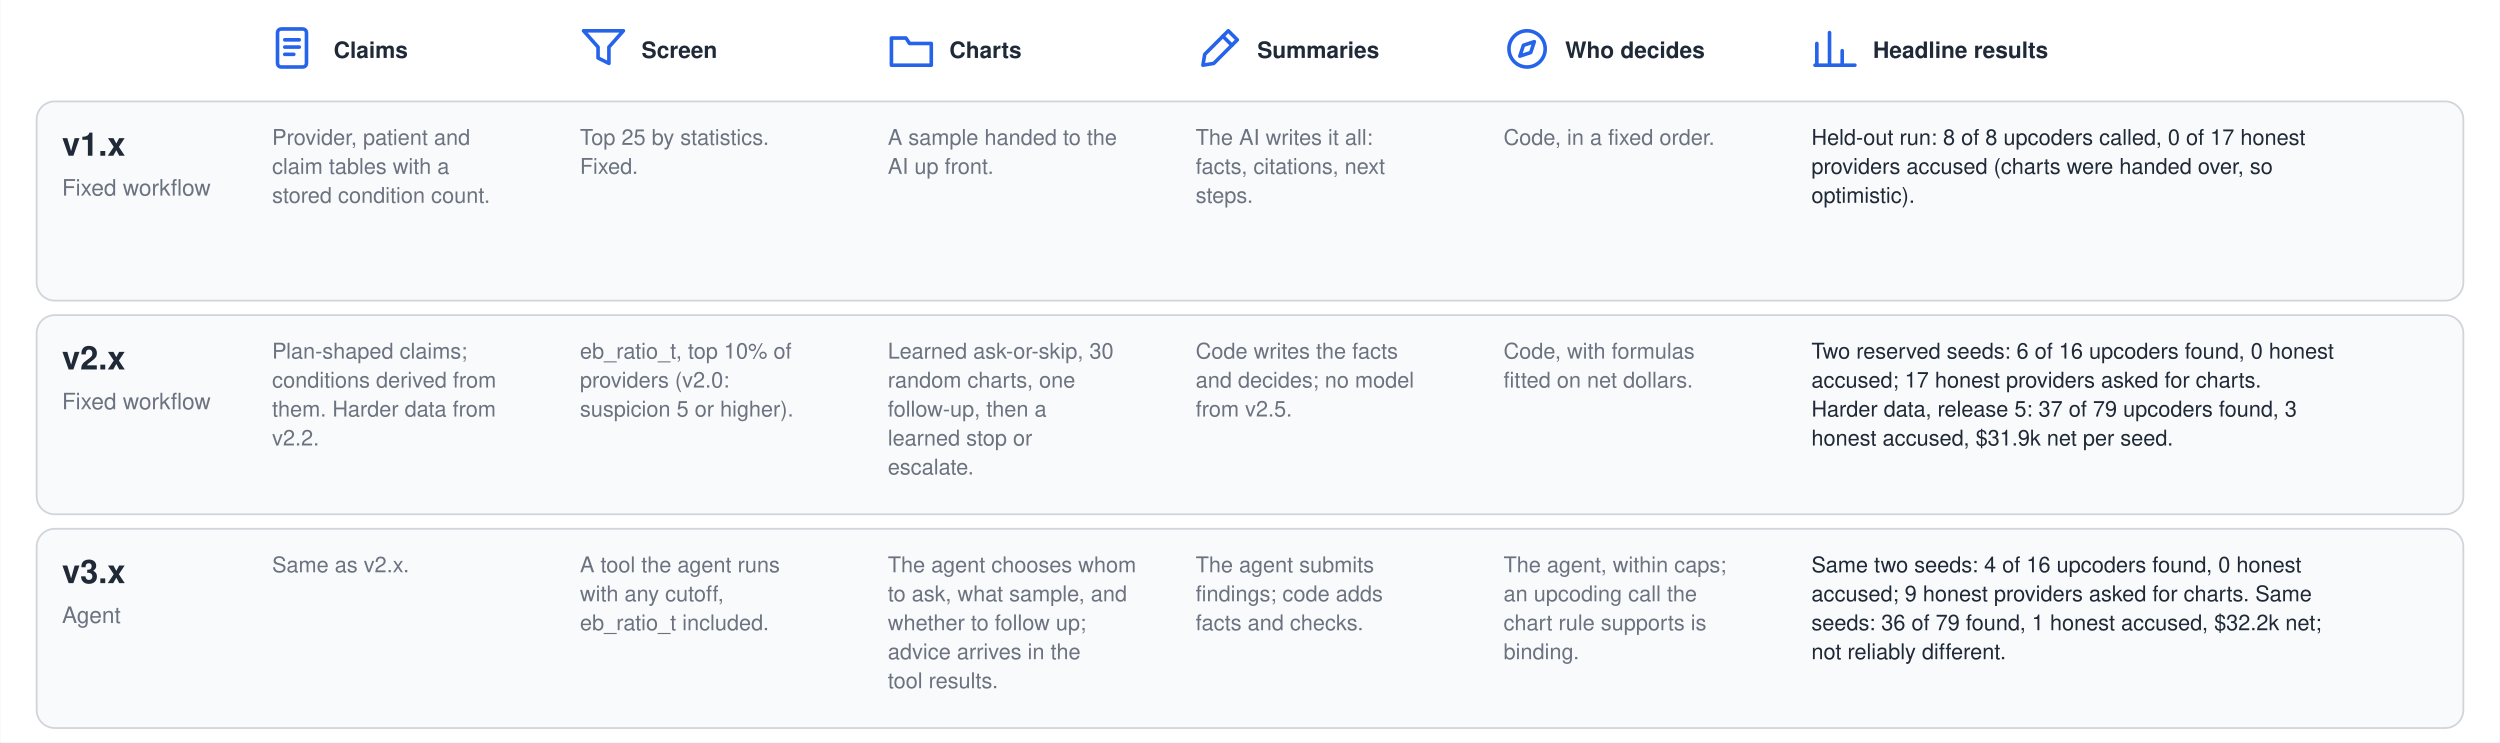
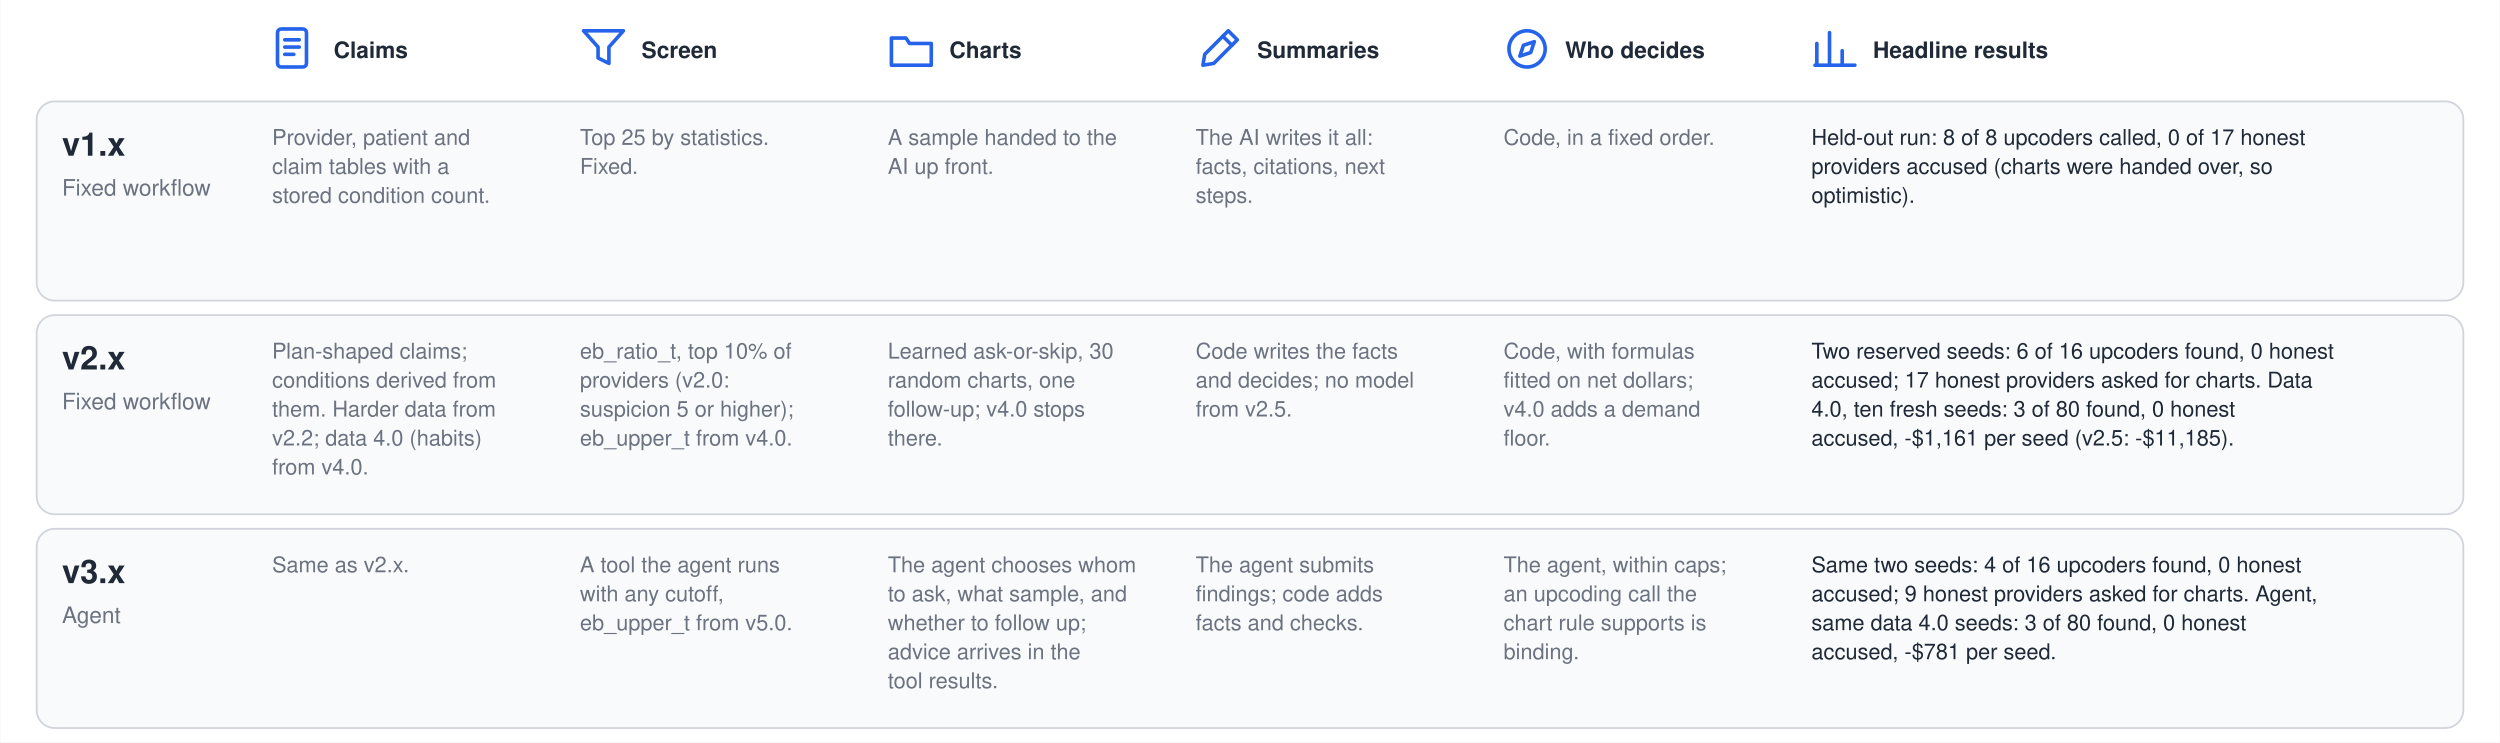
<svg xmlns="http://www.w3.org/2000/svg" viewBox="0 0 1380 410" width="1000" height="297" font-family="Helvetica, Arial, sans-serif">
  <rect width="1380" height="410" fill="#ffffff" />
  <g transform="translate(150,14)">
    <rect x="3" y="2" width="16" height="21" rx="2" fill="none" stroke="#2563eb" stroke-width="2" stroke-linecap="round" stroke-linejoin="round" />
    <path d="M7 8h8M7 12h8M7 16h5" fill="none" stroke="#2563eb" stroke-width="2" stroke-linecap="round" stroke-linejoin="round" />
  </g>
  <text x="184" y="32" font-size="12.5" font-weight="bold" fill="#1f2937">Claims</text>
  <g transform="translate(320,14)">
    <path d="M2 3h22l-8 9v9l-6-3v-6z" fill="none" stroke="#2563eb" stroke-width="2" stroke-linecap="round" stroke-linejoin="round" />
  </g>
  <text x="354" y="32" font-size="12.5" font-weight="bold" fill="#1f2937">Screen</text>
  <g transform="translate(490,14)">
    <path d="M2 7h8l2 3h12v12H2z" fill="none" stroke="#2563eb" stroke-width="2" stroke-linecap="round" stroke-linejoin="round" />
  </g>
  <text x="524" y="32" font-size="12.5" font-weight="bold" fill="#1f2937">Charts</text>
  <g transform="translate(660,14)">
    <path d="M4 22l1-6L18 3l5 5L10 21z" fill="none" stroke="#2563eb" stroke-width="2" stroke-linecap="round" stroke-linejoin="round" />
    <path d="M15 6l5 5" fill="none" stroke="#2563eb" stroke-width="2" stroke-linecap="round" stroke-linejoin="round" />
  </g>
  <text x="694" y="32" font-size="12.5" font-weight="bold" fill="#1f2937">Summaries</text>
  <g transform="translate(830,14)">
    <circle cx="13" cy="13" r="10" fill="none" stroke="#2563eb" stroke-width="2" stroke-linecap="round" stroke-linejoin="round" />
    <path d="M17 9l-2 6-6 2 2-6z" fill="none" stroke="#2563eb" stroke-width="2" stroke-linecap="round" stroke-linejoin="round" />
  </g>
  <text x="864" y="32" font-size="12.5" font-weight="bold" fill="#1f2937">Who decides</text>
  <g transform="translate(1000,14)">
    <path d="M3 22V10M10 22V4M17 22V14M24 22H2" fill="none" stroke="#2563eb" stroke-width="2" stroke-linecap="round" stroke-linejoin="round" />
  </g>
  <text x="1034" y="32" font-size="12.5" font-weight="bold" fill="#1f2937">Headline results</text>
  <rect x="20" y="56" width="1340" height="110" rx="10" fill="#f9fafb" stroke="#d1d5db" />
  <text x="34" y="86" font-size="18" font-weight="bold" fill="#1f2937">v1.x</text>
  <text x="34" y="108" font-size="12.5" fill="#6b7280">Fixed workflow</text>
  <text x="150" y="80" font-size="12" fill="#6b7280">Provider, patient and</text>
  <text x="150" y="96" font-size="12" fill="#6b7280">claim tables with a</text>
  <text x="150" y="112" font-size="12" fill="#6b7280">stored condition count.</text>
  <text x="320" y="80" font-size="12" fill="#6b7280">Top 25 by statistics.</text>
  <text x="320" y="96" font-size="12" fill="#6b7280">Fixed.</text>
  <text x="490" y="80" font-size="12" fill="#6b7280">A sample handed to the</text>
  <text x="490" y="96" font-size="12" fill="#6b7280">AI up front.</text>
  <text x="660" y="80" font-size="12" fill="#6b7280">The AI writes it all:</text>
  <text x="660" y="96" font-size="12" fill="#6b7280">facts, citations, next</text>
  <text x="660" y="112" font-size="12" fill="#6b7280">steps.</text>
  <text x="830" y="80" font-size="12" fill="#6b7280">Code, in a fixed order.</text>
  <text x="1000" y="80" font-size="12" fill="#1f2937">Held-out run: 8 of 8 upcoders called, 0 of 17 honest</text>
  <text x="1000" y="96" font-size="12" fill="#1f2937">providers accused (charts were handed over, so</text>
  <text x="1000" y="112" font-size="12" fill="#1f2937">optimistic).</text>
  <rect x="20" y="174" width="1340" height="110" rx="10" fill="#f9fafb" stroke="#d1d5db" />
  <text x="34" y="204" font-size="18" font-weight="bold" fill="#1f2937">v2.x</text>
  <text x="34" y="226" font-size="12.5" fill="#6b7280">Fixed workflow</text>
  <text x="150" y="198" font-size="12" fill="#6b7280">Plan-shaped claims;</text>
  <text x="150" y="214" font-size="12" fill="#6b7280">conditions derived from</text>
  <text x="150" y="230" font-size="12" fill="#6b7280">them. Harder data from</text>
-   <text x="150" y="246" font-size="12" fill="#6b7280">v2.2.</text>
+   <text x="150" y="246" font-size="12" fill="#6b7280">v2.2; data 4.0 (habits)</text>
+   <text x="150" y="262" font-size="12" fill="#6b7280">from v4.0.</text>
  <text x="320" y="198" font-size="12" fill="#6b7280">eb_ratio_t, top 10% of</text>
  <text x="320" y="214" font-size="12" fill="#6b7280">providers (v2.0:</text>
-   <text x="320" y="230" font-size="12" fill="#6b7280">suspicion 5 or higher).</text>
+   <text x="320" y="230" font-size="12" fill="#6b7280">suspicion 5 or higher);</text>
+   <text x="320" y="246" font-size="12" fill="#6b7280">eb_upper_t from v4.0.</text>
  <text x="490" y="198" font-size="12" fill="#6b7280">Learned ask-or-skip, 30</text>
  <text x="490" y="214" font-size="12" fill="#6b7280">random charts, one</text>
-   <text x="490" y="230" font-size="12" fill="#6b7280">follow-up, then a</text>
-   <text x="490" y="246" font-size="12" fill="#6b7280">learned stop or</text>
-   <text x="490" y="262" font-size="12" fill="#6b7280">escalate.</text>
+   <text x="490" y="230" font-size="12" fill="#6b7280">follow-up; v4.0 stops</text>
+   <text x="490" y="246" font-size="12" fill="#6b7280">there.</text>
  <text x="660" y="198" font-size="12" fill="#6b7280">Code writes the facts</text>
  <text x="660" y="214" font-size="12" fill="#6b7280">and decides; no model</text>
  <text x="660" y="230" font-size="12" fill="#6b7280">from v2.5.</text>
  <text x="830" y="198" font-size="12" fill="#6b7280">Code, with formulas</text>
-   <text x="830" y="214" font-size="12" fill="#6b7280">fitted on net dollars.</text>
+   <text x="830" y="214" font-size="12" fill="#6b7280">fitted on net dollars;</text>
+   <text x="830" y="230" font-size="12" fill="#6b7280">v4.0 adds a demand</text>
+   <text x="830" y="246" font-size="12" fill="#6b7280">floor.</text>
  <text x="1000" y="198" font-size="12" fill="#1f2937">Two reserved seeds: 6 of 16 upcoders found, 0 honest</text>
-   <text x="1000" y="214" font-size="12" fill="#1f2937">accused; 17 honest providers asked for charts.</text>
-   <text x="1000" y="230" font-size="12" fill="#1f2937">Harder data, release 5: 37 of 79 upcoders found, 3</text>
-   <text x="1000" y="246" font-size="12" fill="#1f2937">honest accused, $31.9k net per seed.</text>
+   <text x="1000" y="214" font-size="12" fill="#1f2937">accused; 17 honest providers asked for charts. Data</text>
+   <text x="1000" y="230" font-size="12" fill="#1f2937">4.0, ten fresh seeds: 3 of 80 found, 0 honest</text>
+   <text x="1000" y="246" font-size="12" fill="#1f2937">accused, -$1,161 per seed (v2.5: -$11,185).</text>
  <rect x="20" y="292" width="1340" height="110" rx="10" fill="#f9fafb" stroke="#d1d5db" />
  <text x="34" y="322" font-size="18" font-weight="bold" fill="#1f2937">v3.x</text>
  <text x="34" y="344" font-size="12.5" fill="#6b7280">Agent</text>
  <text x="150" y="316" font-size="12" fill="#6b7280">Same as v2.x.</text>
  <text x="320" y="316" font-size="12" fill="#6b7280">A tool the agent runs</text>
  <text x="320" y="332" font-size="12" fill="#6b7280">with any cutoff,</text>
-   <text x="320" y="348" font-size="12" fill="#6b7280">eb_ratio_t included.</text>
+   <text x="320" y="348" font-size="12" fill="#6b7280">eb_upper_t from v5.0.</text>
  <text x="490" y="316" font-size="12" fill="#6b7280">The agent chooses whom</text>
  <text x="490" y="332" font-size="12" fill="#6b7280">to ask, what sample, and</text>
  <text x="490" y="348" font-size="12" fill="#6b7280">whether to follow up;</text>
  <text x="490" y="364" font-size="12" fill="#6b7280">advice arrives in the</text>
  <text x="490" y="380" font-size="12" fill="#6b7280">tool results.</text>
  <text x="660" y="316" font-size="12" fill="#6b7280">The agent submits</text>
  <text x="660" y="332" font-size="12" fill="#6b7280">findings; code adds</text>
  <text x="660" y="348" font-size="12" fill="#6b7280">facts and checks.</text>
  <text x="830" y="316" font-size="12" fill="#6b7280">The agent, within caps;</text>
  <text x="830" y="332" font-size="12" fill="#6b7280">an upcoding call the</text>
  <text x="830" y="348" font-size="12" fill="#6b7280">chart rule supports is</text>
  <text x="830" y="364" font-size="12" fill="#6b7280">binding.</text>
  <text x="1000" y="316" font-size="12" fill="#1f2937">Same two seeds: 4 of 16 upcoders found, 0 honest</text>
-   <text x="1000" y="332" font-size="12" fill="#1f2937">accused; 9 honest providers asked for charts. Same</text>
-   <text x="1000" y="348" font-size="12" fill="#1f2937">seeds: 36 of 79 found, 1 honest accused, $32.2k net;</text>
-   <text x="1000" y="364" font-size="12" fill="#1f2937">not reliably different.</text>
+   <text x="1000" y="332" font-size="12" fill="#1f2937">accused; 9 honest providers asked for charts. Agent,</text>
+   <text x="1000" y="348" font-size="12" fill="#1f2937">same data 4.0 seeds: 3 of 80 found, 0 honest</text>
+   <text x="1000" y="364" font-size="12" fill="#1f2937">accused, -$781 per seed.</text>
</svg>
